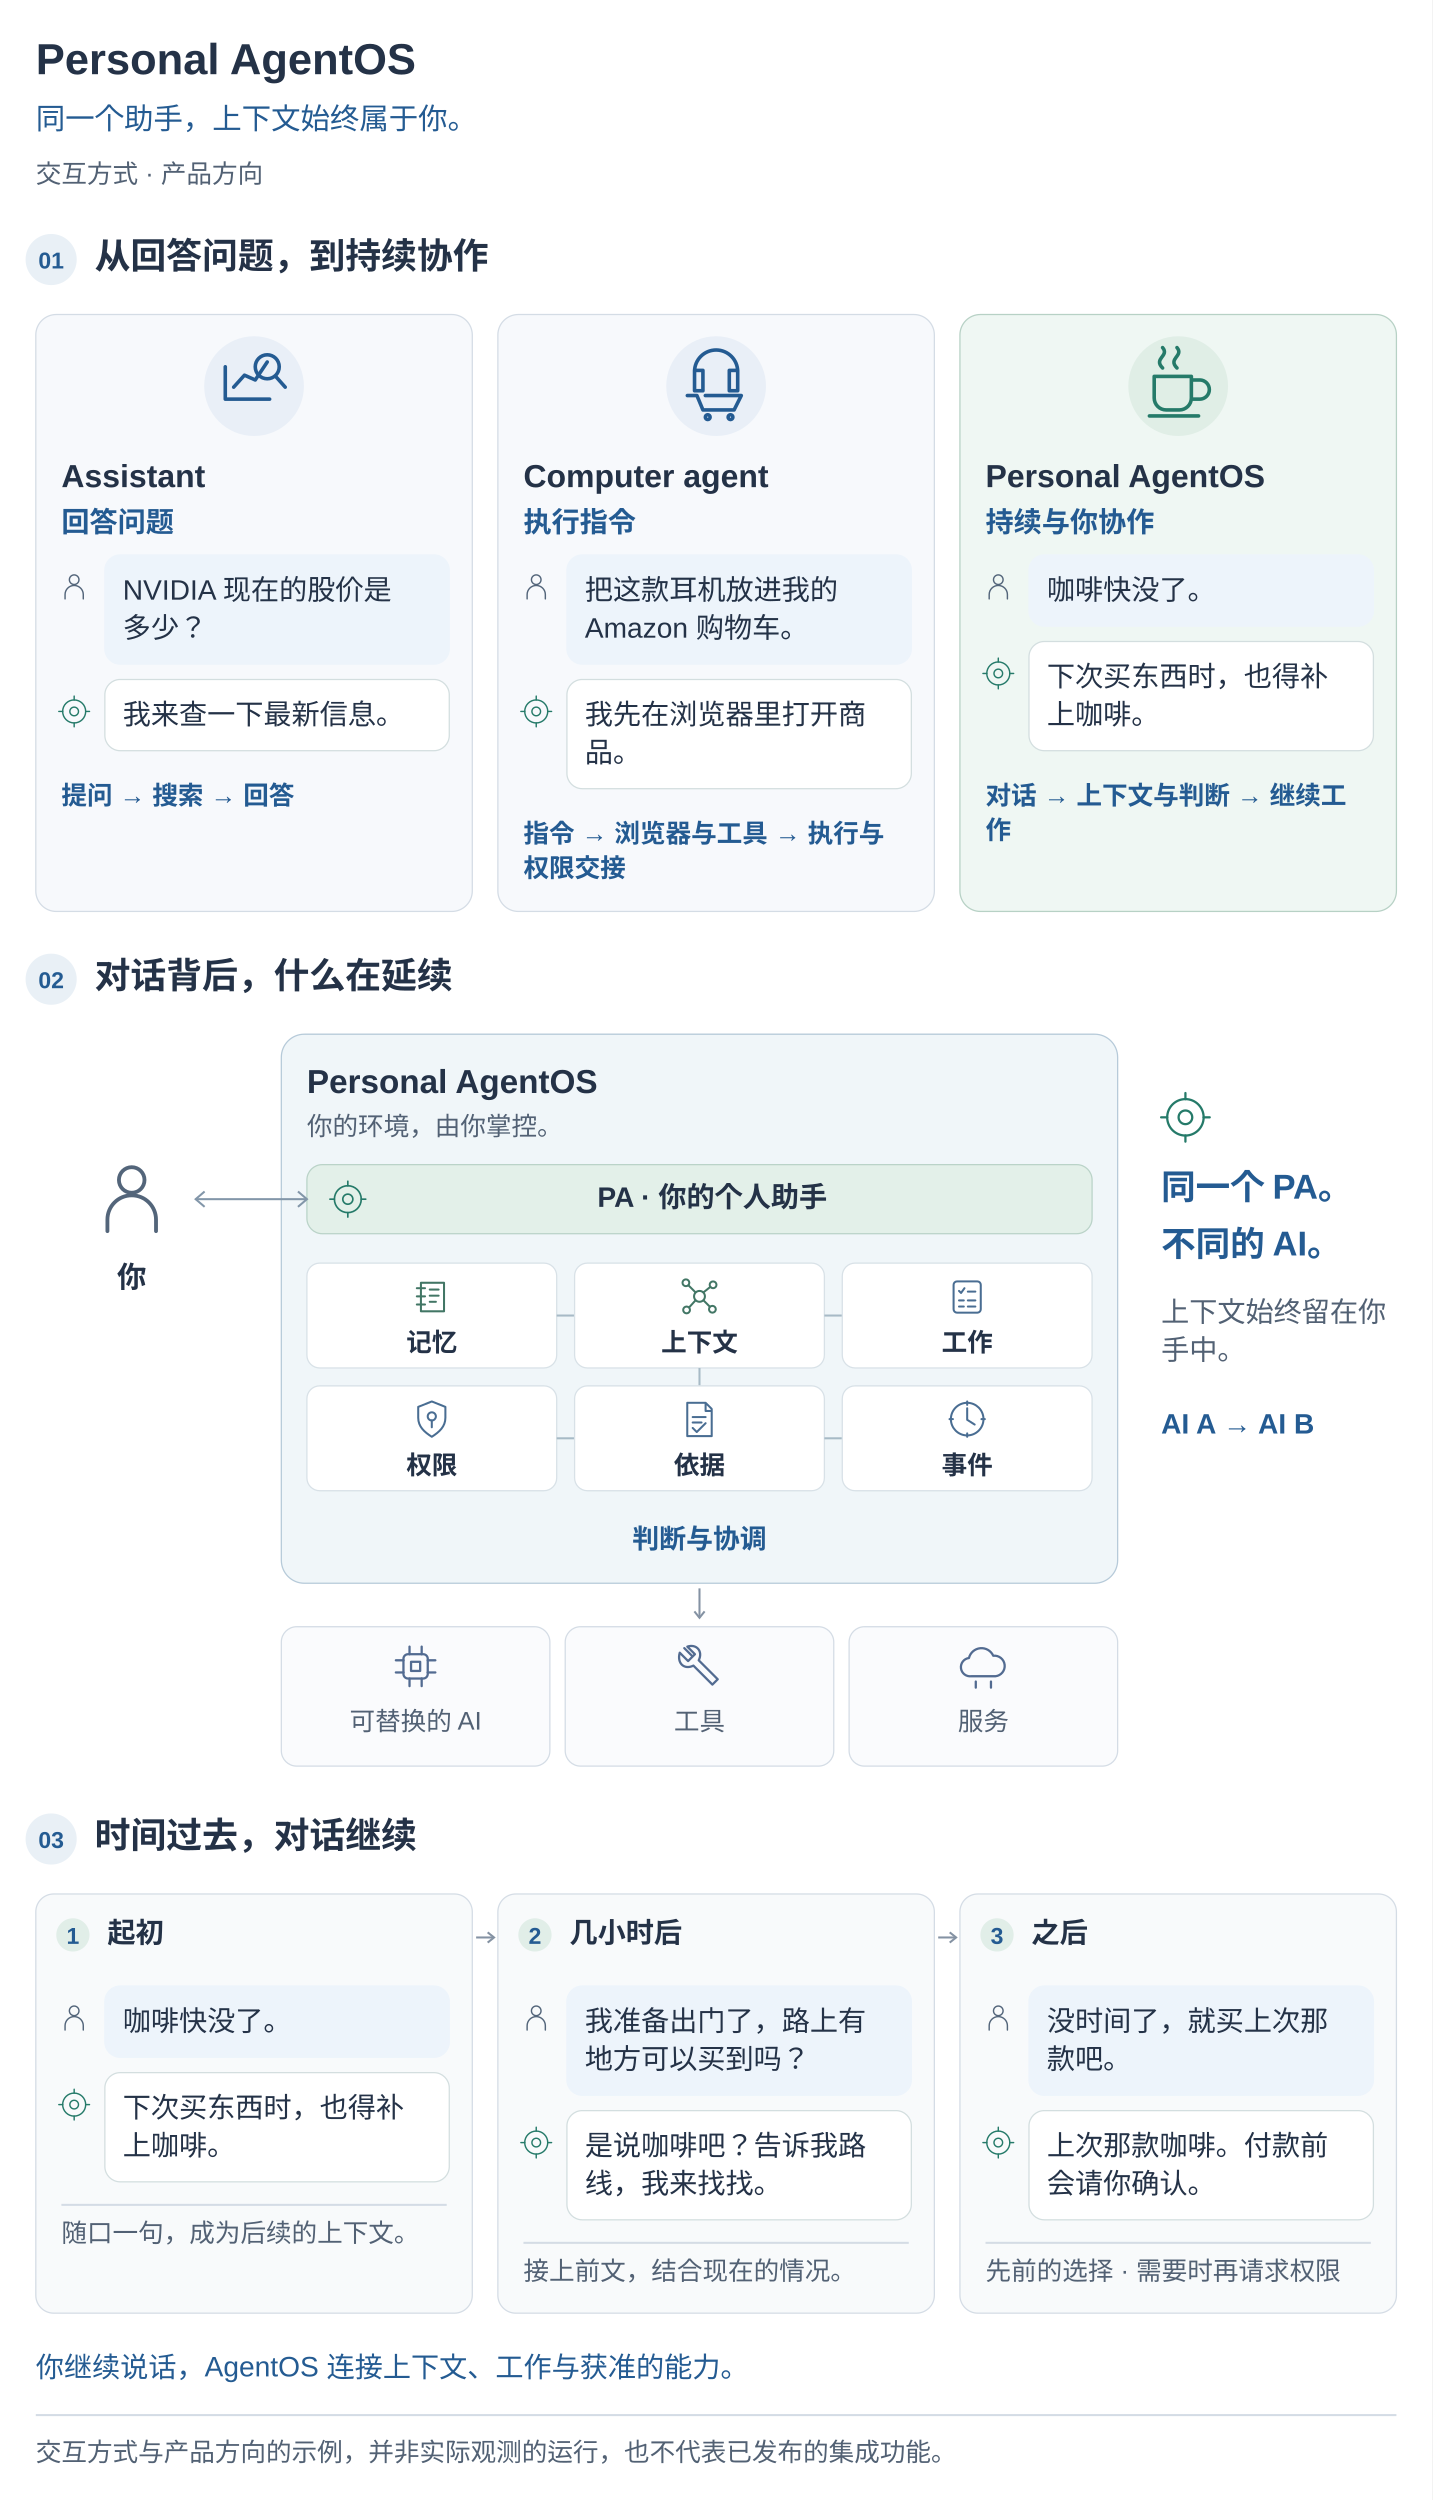
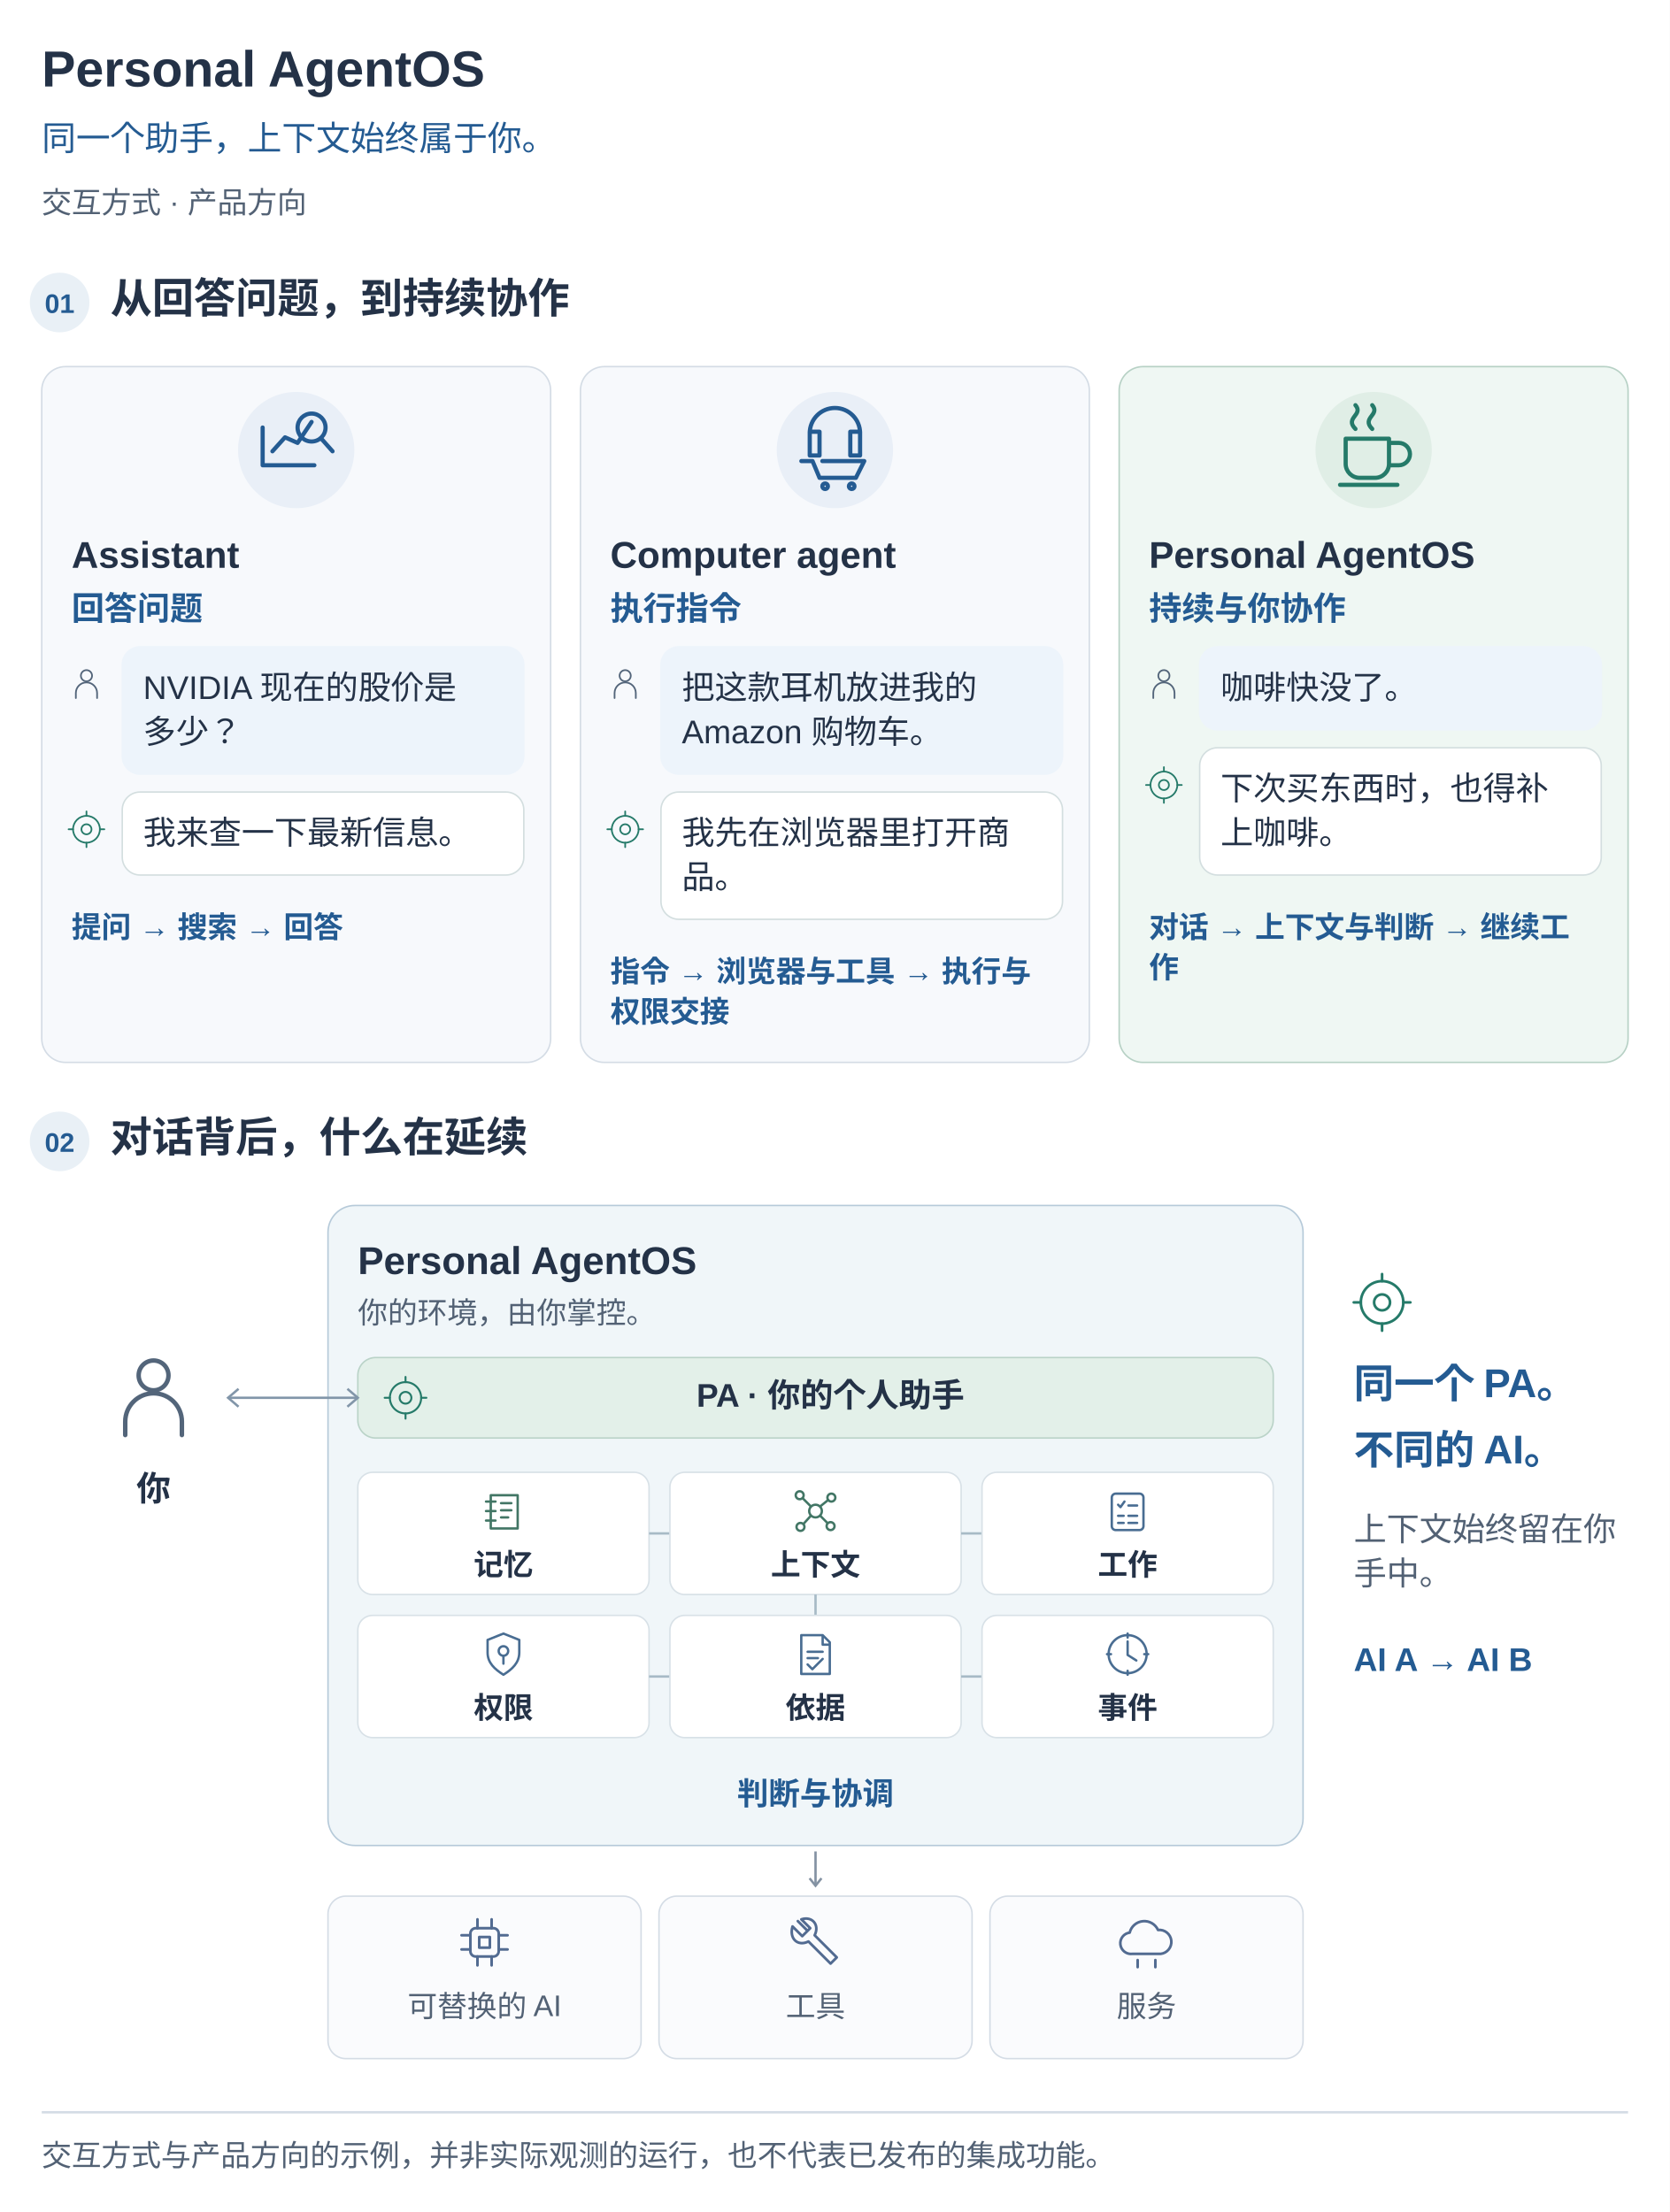
- <svg xmlns="http://www.w3.org/2000/svg" width="1120" height="1955" viewBox="0 0 1120 1955" role="img" aria-labelledby="title desc">
+ <svg xmlns="http://www.w3.org/2000/svg" width="1120" height="1484" viewBox="0 0 1120 1484" role="img" aria-labelledby="title desc">
  <style>text{font-family:Arial,"Noto Sans",sans-serif;fill:#243247} .bold{font-weight:700} .muted{fill:#526174} .blue{fill:#245b92}</style>
-   <rect width="1120" height="1955" fill="#fff" />
+   <rect width="1120" height="1484" fill="#fff" />
  <text x="28" y="58.0" font-size="34" class="bold" text-anchor="start">Personal AgentOS</text>
  <text x="28" y="100.9" font-size="23" class="blue" text-anchor="start">同一个助手，上下文始终属于你。</text>
  <text x="28" y="142.95" font-size="20" class="muted" text-anchor="start">交互方式 · 产品方向</text>
  <circle cx="40" cy="202.95" r="20" fill="#e9f0f6" stroke="none" />
  <text x="40" y="209.95" font-size="18" class="blue bold" text-anchor="middle">01</text>
  <text x="74" y="209.95" font-size="28" class="bold" text-anchor="start">从回答问题，到持续协作</text>
  <rect x="28.0" y="245.95" width="341.333" height="466.8" rx="16" fill="#f7f9fc" stroke="#d4dce5" />
  <circle cx="198.667" cy="301.95" r="39" fill="#e9eff7" stroke="none" />
  <g transform="translate(168.6667 269.95) scale(0.9375)" fill="none" stroke="#245b92" stroke-width="3" stroke-linecap="round" stroke-linejoin="round">
    <path d="M8 45V18m0 27h37M15 35l9-10 9 4 10-15" />
    <circle cx="43" cy="18" r="10" />
    <path d="m50 26 8 9" />
  </g>
  <text x="48.0" y="380.95" font-size="25" class="bold" text-anchor="start">Assistant</text>
  <text x="48.0" y="415.95" font-size="22" class="blue bold" text-anchor="start">回答问题</text>
  <g transform="translate(46.0 446.95) scale(0.375)" fill="none" stroke="#53657a" stroke-width="3" stroke-linecap="round" stroke-linejoin="round">
    <circle cx="32" cy="17" r="10" />
    <path d="M13 57v-9a19 19 0 0 1 38 0v9" />
  </g>
  <rect x="82.0" y="433.95" width="269.333" height="85.4" rx="12" fill="#edf4fb" stroke="#edf4fb" />
  <text x="96.0" y="468.95" font-size="22" class="" text-anchor="start">NVIDIA 现在的股价是</text>
  <text x="96.0" y="498.65" font-size="22" class="" text-anchor="start">多少？</text>
  <g transform="translate(46.0 544.35) scale(0.375)" fill="none" stroke="#257a69" stroke-width="3" stroke-linecap="round" stroke-linejoin="round">
    <circle cx="32" cy="32" r="24" />
    <circle cx="32" cy="32" r="9" />
    <path d="M32 0v8m0 48v8M0 32h8m48 0h8" />
  </g>
  <rect x="82.0" y="531.35" width="269.333" height="55.7" rx="12" fill="#ffffff" stroke="#d3dedf" />
  <text x="96.0" y="566.35" font-size="22" class="" text-anchor="start">我来查一下最新信息。</text>
  <text x="48.0" y="629.05" font-size="20" class="blue bold" text-anchor="start">提问 → 搜索 → 回答</text>
  <rect x="389.333" y="245.95" width="341.333" height="466.8" rx="16" fill="#f7f9fc" stroke="#d4dce5" />
  <circle cx="560.0" cy="301.95" r="39" fill="#e9eff7" stroke="none" />
  <g transform="translate(530.0 269.95) scale(0.9375)" fill="none" stroke="#245b92" stroke-width="3" stroke-linecap="round" stroke-linejoin="round">
    <path d="M14 29v-7a18 18 0 0 1 36 0v7M14 21h7v17h-7zm29 0h7v17h-7zM8 42h8l5 12h26l6-12H23" />
    <circle cx="25" cy="60" r="2" />
    <circle cx="44" cy="60" r="2" />
  </g>
  <text x="409.333" y="380.95" font-size="25" class="bold" text-anchor="start">Computer agent</text>
  <text x="409.333" y="415.95" font-size="22" class="blue bold" text-anchor="start">执行指令</text>
  <g transform="translate(407.3333 446.95) scale(0.375)" fill="none" stroke="#53657a" stroke-width="3" stroke-linecap="round" stroke-linejoin="round">
    <circle cx="32" cy="17" r="10" />
    <path d="M13 57v-9a19 19 0 0 1 38 0v9" />
  </g>
  <rect x="443.333" y="433.95" width="269.333" height="85.4" rx="12" fill="#edf4fb" stroke="#edf4fb" />
  <text x="457.333" y="468.95" font-size="22" class="" text-anchor="start">把这款耳机放进我的</text>
  <text x="457.333" y="498.65" font-size="22" class="" text-anchor="start">Amazon 购物车。</text>
  <g transform="translate(407.3333 544.35) scale(0.375)" fill="none" stroke="#257a69" stroke-width="3" stroke-linecap="round" stroke-linejoin="round">
    <circle cx="32" cy="32" r="24" />
    <circle cx="32" cy="32" r="9" />
    <path d="M32 0v8m0 48v8M0 32h8m48 0h8" />
  </g>
  <rect x="443.333" y="531.35" width="269.333" height="85.4" rx="12" fill="#ffffff" stroke="#d3dedf" />
  <text x="457.333" y="566.35" font-size="22" class="" text-anchor="start">我先在浏览器里打开商</text>
  <text x="457.333" y="596.05" font-size="22" class="" text-anchor="start">品。</text>
  <text x="409.333" y="658.75" font-size="20" class="blue bold" text-anchor="start">指令 → 浏览器与工具 → 执行与</text>
  <text x="409.333" y="685.75" font-size="20" class="blue bold" text-anchor="start">权限交接</text>
  <rect x="750.667" y="245.95" width="341.333" height="466.8" rx="16" fill="#eff7f3" stroke="#b7d1c5" />
  <circle cx="921.333" cy="301.95" r="39" fill="#e0eee6" stroke="none" />
  <g transform="translate(891.3333 269.95) scale(0.9375)" fill="none" stroke="#257a69" stroke-width="3" stroke-linecap="round" stroke-linejoin="round">
    <path d="M12 26h31v18a10 10 0 0 1-10 10H22a10 10 0 0 1-10-10zM43 29h7a8 8 0 0 1 0 16h-7M8 59h41M19 19c-8-8 6-10 0-17M31 19c-8-8 6-10 0-17" />
  </g>
  <text x="770.667" y="380.95" font-size="25" class="bold" text-anchor="start">Personal AgentOS</text>
  <text x="770.667" y="415.95" font-size="22" class="blue bold" text-anchor="start">持续与你协作</text>
  <g transform="translate(768.6667 446.95) scale(0.375)" fill="none" stroke="#53657a" stroke-width="3" stroke-linecap="round" stroke-linejoin="round">
    <circle cx="32" cy="17" r="10" />
    <path d="M13 57v-9a19 19 0 0 1 38 0v9" />
  </g>
  <rect x="804.667" y="433.95" width="269.333" height="55.7" rx="12" fill="#edf4fb" stroke="#edf4fb" />
  <text x="818.667" y="468.95" font-size="22" class="" text-anchor="start">咖啡快没了。</text>
  <g transform="translate(768.6667 514.65) scale(0.375)" fill="none" stroke="#257a69" stroke-width="3" stroke-linecap="round" stroke-linejoin="round">
    <circle cx="32" cy="32" r="24" />
    <circle cx="32" cy="32" r="9" />
    <path d="M32 0v8m0 48v8M0 32h8m48 0h8" />
  </g>
  <rect x="804.667" y="501.65" width="269.333" height="85.4" rx="12" fill="#ffffff" stroke="#d3dedf" />
  <text x="818.667" y="536.65" font-size="22" class="" text-anchor="start">下次买东西时，也得补</text>
  <text x="818.667" y="566.35" font-size="22" class="" text-anchor="start">上咖啡。</text>
  <text x="770.667" y="629.05" font-size="20" class="blue bold" text-anchor="start">对话 → 上下文与判断 → 继续工</text>
  <text x="770.667" y="656.05" font-size="20" class="blue bold" text-anchor="start">作</text>
  <circle cx="40" cy="765.75" r="20" fill="#e9f0f6" stroke="none" />
  <text x="40" y="772.75" font-size="18" class="blue bold" text-anchor="middle">02</text>
  <text x="74" y="772.75" font-size="28" class="bold" text-anchor="start">对话背后，什么在延续</text>
  <g transform="translate(71 905.75) scale(1.0)" fill="none" stroke="#53657a" stroke-width="3" stroke-linecap="round" stroke-linejoin="round">
    <circle cx="32" cy="17" r="10" />
    <path d="M13 57v-9a19 19 0 0 1 38 0v9" />
  </g>
  <text x="103" y="1006.75" font-size="23" class="bold" text-anchor="middle">你</text>
  <rect x="220" y="808.75" width="654" height="429.35" rx="18" fill="#f0f6f9" stroke="#b6cad9" />
  <text x="240" y="854.75" font-size="26" class="bold" text-anchor="start">Personal AgentOS</text>
  <text x="240" y="887.75" font-size="20" class="muted" text-anchor="start">你的环境，由你掌控。</text>
  <rect x="240" y="910.75" width="614" height="54" rx="12" fill="#e3f0e9" stroke="#bad3c8" />
  <g transform="translate(258 923.75) scale(0.4375)" fill="none" stroke="#257a69" stroke-width="3" stroke-linecap="round" stroke-linejoin="round">
    <circle cx="32" cy="32" r="24" />
    <circle cx="32" cy="32" r="9" />
    <path d="M32 0v8m0 48v8M0 32h8m48 0h8" />
  </g>
  <text x="557.0" y="943.75" font-size="22" class="bold" text-anchor="middle">PA · 你的个人助手</text>
  <path d="M153 937.75H240" fill="none" stroke="#8296a9" stroke-width="1.6" />
  <path d="M160 931.75L153 937.75L160 943.75M233 931.75L240 937.75L233 943.75" fill="none" stroke="#8296a9" stroke-width="1.6" />
  <rect x="240.0" y="987.75" width="195.333" height="82" rx="10" fill="#fff" stroke="#d8e1e7" />
  <g transform="translate(320.6667 996.75) scale(0.53125)" fill="none" stroke="#427665" stroke-width="3" stroke-linecap="round" stroke-linejoin="round">
    <path d="M16 12h34v42H16zM10 20h12m-12 12h12m-12 12h12M29 22h13m-13 9h13m-13 9h9" />
  </g>
  <text x="337.667" y="1056.75" font-size="20" class="bold" text-anchor="middle">记忆</text>
  <path d="M435.333 1028.75H449.333" fill="none" stroke="#a7bac6" stroke-width="1.6" />
  <rect x="449.333" y="987.75" width="195.333" height="82" rx="10" fill="#fff" stroke="#d8e1e7" />
  <g transform="translate(530.0 996.75) scale(0.53125)" fill="none" stroke="#427665" stroke-width="3" stroke-linecap="round" stroke-linejoin="round">
    <circle cx="32" cy="32" r="8" />
    <circle cx="12" cy="12" r="5" />
    <circle cx="52" cy="15" r="5" />
    <circle cx="13" cy="52" r="5" />
    <circle cx="51" cy="51" r="5" />
    <path d="m16 16 10 10m12 0 10-8M17 48l9-10m12 0 9 9" />
  </g>
  <text x="547.0" y="1056.75" font-size="20" class="bold" text-anchor="middle">上下文</text>
  <path d="M644.667 1028.75H658.667" fill="none" stroke="#a7bac6" stroke-width="1.6" />
  <path d="M547.0 1069.75V1083.75" fill="none" stroke="#a7bac6" stroke-width="1.6" />
  <rect x="658.667" y="987.75" width="195.333" height="82" rx="10" fill="#fff" stroke="#d8e1e7" />
  <g transform="translate(739.3333 996.75) scale(0.53125)" fill="none" stroke="#496d92" stroke-width="3" stroke-linecap="round" stroke-linejoin="round">
    <rect x="12" y="10" width="40" height="46" rx="5" />
    <path d="m20 24 3 3 5-7m5 5h11M20 38h7m6 0h11M20 47h7m6 0h11" />
  </g>
  <text x="756.333" y="1056.75" font-size="20" class="bold" text-anchor="middle">工作</text>
  <rect x="240.0" y="1083.75" width="195.333" height="82" rx="10" fill="#fff" stroke="#d8e1e7" />
  <g transform="translate(320.6667 1092.75) scale(0.53125)" fill="none" stroke="#496d92" stroke-width="3" stroke-linecap="round" stroke-linejoin="round">
    <path d="M32 6 52 14v16c0 13-9 21-20 28-11-7-20-15-20-28V14z" />
    <circle cx="32" cy="28" r="6" />
    <path d="M32 34v10" />
  </g>
  <text x="337.667" y="1152.75" font-size="20" class="bold" text-anchor="middle">权限</text>
  <path d="M435.333 1124.75H449.333" fill="none" stroke="#a7bac6" stroke-width="1.6" />
  <rect x="449.333" y="1083.75" width="195.333" height="82" rx="10" fill="#fff" stroke="#d8e1e7" />
  <g transform="translate(530.0 1092.75) scale(0.53125)" fill="none" stroke="#496d92" stroke-width="3" stroke-linecap="round" stroke-linejoin="round">
    <path d="M14 8h27l9 9v40H14zM41 8v12h9M22 29h19m-19 8h13m-13 8 6 6 13-13" />
  </g>
  <text x="547.0" y="1152.75" font-size="20" class="bold" text-anchor="middle">依据</text>
  <path d="M644.667 1124.75H658.667" fill="none" stroke="#a7bac6" stroke-width="1.6" />
  <rect x="658.667" y="1083.75" width="195.333" height="82" rx="10" fill="#fff" stroke="#d8e1e7" />
  <g transform="translate(739.3333 1092.75) scale(0.53125)" fill="none" stroke="#496d92" stroke-width="3" stroke-linecap="round" stroke-linejoin="round">
    <circle cx="32" cy="32" r="24" />
    <path d="M32 16v17l11 7M6 32h5m42 0h5M32 6v5m0 42v5" />
  </g>
  <text x="756.333" y="1152.75" font-size="20" class="bold" text-anchor="middle">事件</text>
  <text x="547.0" y="1210.75" font-size="21" class="blue bold" text-anchor="middle">判断与协调</text>
  <path d="M547.0 1242.1 L547.0 1265.1" fill="none" stroke="#8492a3" stroke-width="1.6" />
  <path d="M543.0 1260.1 L547.0 1265.1 L551.0 1260.1" fill="none" stroke="#8492a3" stroke-width="1.6" />
  <rect x="220.0" y="1272.1" width="210.0" height="109" rx="12" fill="#fafbfd" stroke="#d4dce5" />
  <g transform="translate(306.0 1284.1) scale(0.59375)" fill="none" stroke="#526b91" stroke-width="3" stroke-linecap="round" stroke-linejoin="round">
    <rect x="16" y="16" width="32" height="32" rx="6" />
    <path d="M24 6v10m16-10v10M24 48v10m16-10v10M6 24h10M6 40h10m32-16h10M48 40h10M26 26h12v12H26z" />
  </g>
  <text x="325.0" y="1353.1" font-size="20" class="muted" text-anchor="middle">可替换的 AI</text>
  <rect x="442.0" y="1272.1" width="210.0" height="109" rx="12" fill="#fafbfd" stroke="#d4dce5" />
  <g transform="translate(528.0 1284.1) scale(0.59375)" fill="none" stroke="#526b91" stroke-width="3" stroke-linecap="round" stroke-linejoin="round">
    <path d="m12 8 11 11-6 6L6 14c-4 14 6 23 18 17l25 25 7-7-25-25C37 12 28 2 16 6l10 10-7 7" />
  </g>
  <text x="547.0" y="1353.1" font-size="20" class="muted" text-anchor="middle">工具</text>
  <rect x="664.0" y="1272.1" width="210.0" height="109" rx="12" fill="#fafbfd" stroke="#d4dce5" />
  <g transform="translate(750.0 1284.1) scale(0.59375)" fill="none" stroke="#526b91" stroke-width="3" stroke-linecap="round" stroke-linejoin="round">
    <path d="M16 45a12 12 0 0 1-3-24 17 17 0 0 1 32-3 13 13 0 0 1 3 27H16zM22 52v8m20-8v8" />
  </g>
  <text x="769.0" y="1353.1" font-size="20" class="muted" text-anchor="middle">服务</text>
  <g transform="translate(908 854.75) scale(0.59375)" fill="none" stroke="#257a69" stroke-width="3" stroke-linecap="round" stroke-linejoin="round">
    <circle cx="32" cy="32" r="24" />
    <circle cx="32" cy="32" r="9" />
    <path d="M32 0v8m0 48v8M0 32h8m48 0h8" />
  </g>
  <text x="908" y="937.75" font-size="27" class="blue bold" text-anchor="start">同一个 PA。</text>
  <text x="908" y="982.2" font-size="27" class="blue bold" text-anchor="start">不同的 AI。</text>
  <text x="908" y="1033.65" font-size="22" class="muted" text-anchor="start">上下文始终留在你</text>
  <text x="908" y="1063.35" font-size="22" class="muted" text-anchor="start">手中。</text>
  <text x="908" y="1121.05" font-size="22" class="blue bold" text-anchor="start">AI A → AI B</text>
-   <circle cx="40" cy="1438.1" r="20" fill="#e9f0f6" stroke="none" />
-   <text x="40" y="1445.1" font-size="18" class="blue bold" text-anchor="middle">03</text>
-   <text x="74" y="1445.1" font-size="28" class="bold" text-anchor="start">时间过去，对话继续</text>
-   <rect x="28.0" y="1481.1" width="341.333" height="327.8" rx="14" fill="#f8fafb" stroke="#d4dce5" />
-   <circle cx="57.0" cy="1513.1" r="13" fill="#e1eee8" stroke="none" />
-   <text x="57.0" y="1520.1" font-size="18" class="blue bold" text-anchor="middle">1</text>
-   <text x="84.0" y="1519.1" font-size="22" class="bold" text-anchor="start">起初</text>
-   <g transform="translate(46.0 1566.1) scale(0.375)" fill="none" stroke="#53657a" stroke-width="3" stroke-linecap="round" stroke-linejoin="round">
-     <circle cx="32" cy="17" r="10" />
-     <path d="M13 57v-9a19 19 0 0 1 38 0v9" />
-   </g>
-   <rect x="82.0" y="1553.1" width="269.333" height="55.7" rx="12" fill="#edf4fb" stroke="#edf4fb" />
-   <text x="96.0" y="1588.1" font-size="22" class="" text-anchor="start">咖啡快没了。</text>
-   <g transform="translate(46.0 1633.8) scale(0.375)" fill="none" stroke="#257a69" stroke-width="3" stroke-linecap="round" stroke-linejoin="round">
-     <circle cx="32" cy="32" r="24" />
-     <circle cx="32" cy="32" r="9" />
-     <path d="M32 0v8m0 48v8M0 32h8m48 0h8" />
-   </g>
-   <rect x="82.0" y="1620.8" width="269.333" height="85.4" rx="12" fill="#ffffff" stroke="#d3dedf" />
-   <text x="96.0" y="1655.8" font-size="22" class="" text-anchor="start">下次买东西时，也得补</text>
-   <text x="96.0" y="1685.5" font-size="22" class="" text-anchor="start">上咖啡。</text>
-   <path d="M48.0 1724.2H349.333" fill="none" stroke="#d4dce5" stroke-width="1.6" />
-   <text x="48.0" y="1753.2" font-size="20" class="muted" text-anchor="start">随口一句，成为后续的上下文。</text>
-   <path d="M372.333 1515.1 L386.333 1515.1" fill="none" stroke="#8492a3" stroke-width="1.6" />
-   <path d="M381.333 1511.1 L386.333 1515.1 L381.333 1519.1" fill="none" stroke="#8492a3" stroke-width="1.6" />
-   <rect x="389.333" y="1481.1" width="341.333" height="327.8" rx="14" fill="#f8fafb" stroke="#d4dce5" />
-   <circle cx="418.333" cy="1513.1" r="13" fill="#e1eee8" stroke="none" />
-   <text x="418.333" y="1520.1" font-size="18" class="blue bold" text-anchor="middle">2</text>
-   <text x="445.333" y="1519.1" font-size="22" class="bold" text-anchor="start">几小时后</text>
-   <g transform="translate(407.3333 1566.1) scale(0.375)" fill="none" stroke="#53657a" stroke-width="3" stroke-linecap="round" stroke-linejoin="round">
-     <circle cx="32" cy="17" r="10" />
-     <path d="M13 57v-9a19 19 0 0 1 38 0v9" />
-   </g>
-   <rect x="443.333" y="1553.1" width="269.333" height="85.4" rx="12" fill="#edf4fb" stroke="#edf4fb" />
-   <text x="457.333" y="1588.1" font-size="22" class="" text-anchor="start">我准备出门了，路上有</text>
-   <text x="457.333" y="1617.8" font-size="22" class="" text-anchor="start">地方可以买到吗？</text>
-   <g transform="translate(407.3333 1663.5) scale(0.375)" fill="none" stroke="#257a69" stroke-width="3" stroke-linecap="round" stroke-linejoin="round">
-     <circle cx="32" cy="32" r="24" />
-     <circle cx="32" cy="32" r="9" />
-     <path d="M32 0v8m0 48v8M0 32h8m48 0h8" />
-   </g>
-   <rect x="443.333" y="1650.5" width="269.333" height="85.4" rx="12" fill="#ffffff" stroke="#d3dedf" />
-   <text x="457.333" y="1685.5" font-size="22" class="" text-anchor="start">是说咖啡吧？告诉我路</text>
-   <text x="457.333" y="1715.2" font-size="22" class="" text-anchor="start">线，我来找找。</text>
-   <path d="M409.333 1753.9H710.667" fill="none" stroke="#d4dce5" stroke-width="1.6" />
-   <text x="409.333" y="1782.9" font-size="20" class="muted" text-anchor="start">接上前文，结合现在的情况。</text>
-   <path d="M733.667 1515.1 L747.667 1515.1" fill="none" stroke="#8492a3" stroke-width="1.6" />
-   <path d="M742.667 1511.1 L747.667 1515.1 L742.667 1519.1" fill="none" stroke="#8492a3" stroke-width="1.6" />
-   <rect x="750.667" y="1481.1" width="341.333" height="327.8" rx="14" fill="#f8fafb" stroke="#d4dce5" />
-   <circle cx="779.667" cy="1513.1" r="13" fill="#e1eee8" stroke="none" />
-   <text x="779.667" y="1520.1" font-size="18" class="blue bold" text-anchor="middle">3</text>
-   <text x="806.667" y="1519.1" font-size="22" class="bold" text-anchor="start">之后</text>
-   <g transform="translate(768.6667 1566.1) scale(0.375)" fill="none" stroke="#53657a" stroke-width="3" stroke-linecap="round" stroke-linejoin="round">
-     <circle cx="32" cy="17" r="10" />
-     <path d="M13 57v-9a19 19 0 0 1 38 0v9" />
-   </g>
-   <rect x="804.667" y="1553.1" width="269.333" height="85.4" rx="12" fill="#edf4fb" stroke="#edf4fb" />
-   <text x="818.667" y="1588.1" font-size="22" class="" text-anchor="start">没时间了，就买上次那</text>
-   <text x="818.667" y="1617.8" font-size="22" class="" text-anchor="start">款吧。</text>
-   <g transform="translate(768.6667 1663.5) scale(0.375)" fill="none" stroke="#257a69" stroke-width="3" stroke-linecap="round" stroke-linejoin="round">
-     <circle cx="32" cy="32" r="24" />
-     <circle cx="32" cy="32" r="9" />
-     <path d="M32 0v8m0 48v8M0 32h8m48 0h8" />
-   </g>
-   <rect x="804.667" y="1650.5" width="269.333" height="85.4" rx="12" fill="#ffffff" stroke="#d3dedf" />
-   <text x="818.667" y="1685.5" font-size="22" class="" text-anchor="start">上次那款咖啡。付款前</text>
-   <text x="818.667" y="1715.2" font-size="22" class="" text-anchor="start">会请你确认。</text>
-   <path d="M770.667 1753.9H1072.0" fill="none" stroke="#d4dce5" stroke-width="1.6" />
-   <text x="770.667" y="1782.9" font-size="20" class="muted" text-anchor="start">先前的选择 · 需要时再请求权限</text>
-   <text x="28" y="1858.9" font-size="22" class="blue" text-anchor="start">你继续说话，AgentOS 连接上下文、工作与获准的能力。</text>
-   <path d="M28 1888.6H1092" fill="none" stroke="#d4dce5" stroke-width="1.6" />
-   <text x="28" y="1924.6" font-size="20" class="muted" text-anchor="start">交互方式与产品方向的示例，并非实际观测的运行，也不代表已发布的集成功能。</text>
+   <path d="M28 1417.1H1092" fill="none" stroke="#d4dce5" stroke-width="1.6" />
+   <text x="28" y="1453.1" font-size="20" class="muted" text-anchor="start">交互方式与产品方向的示例，并非实际观测的运行，也不代表已发布的集成功能。</text>
</svg>
